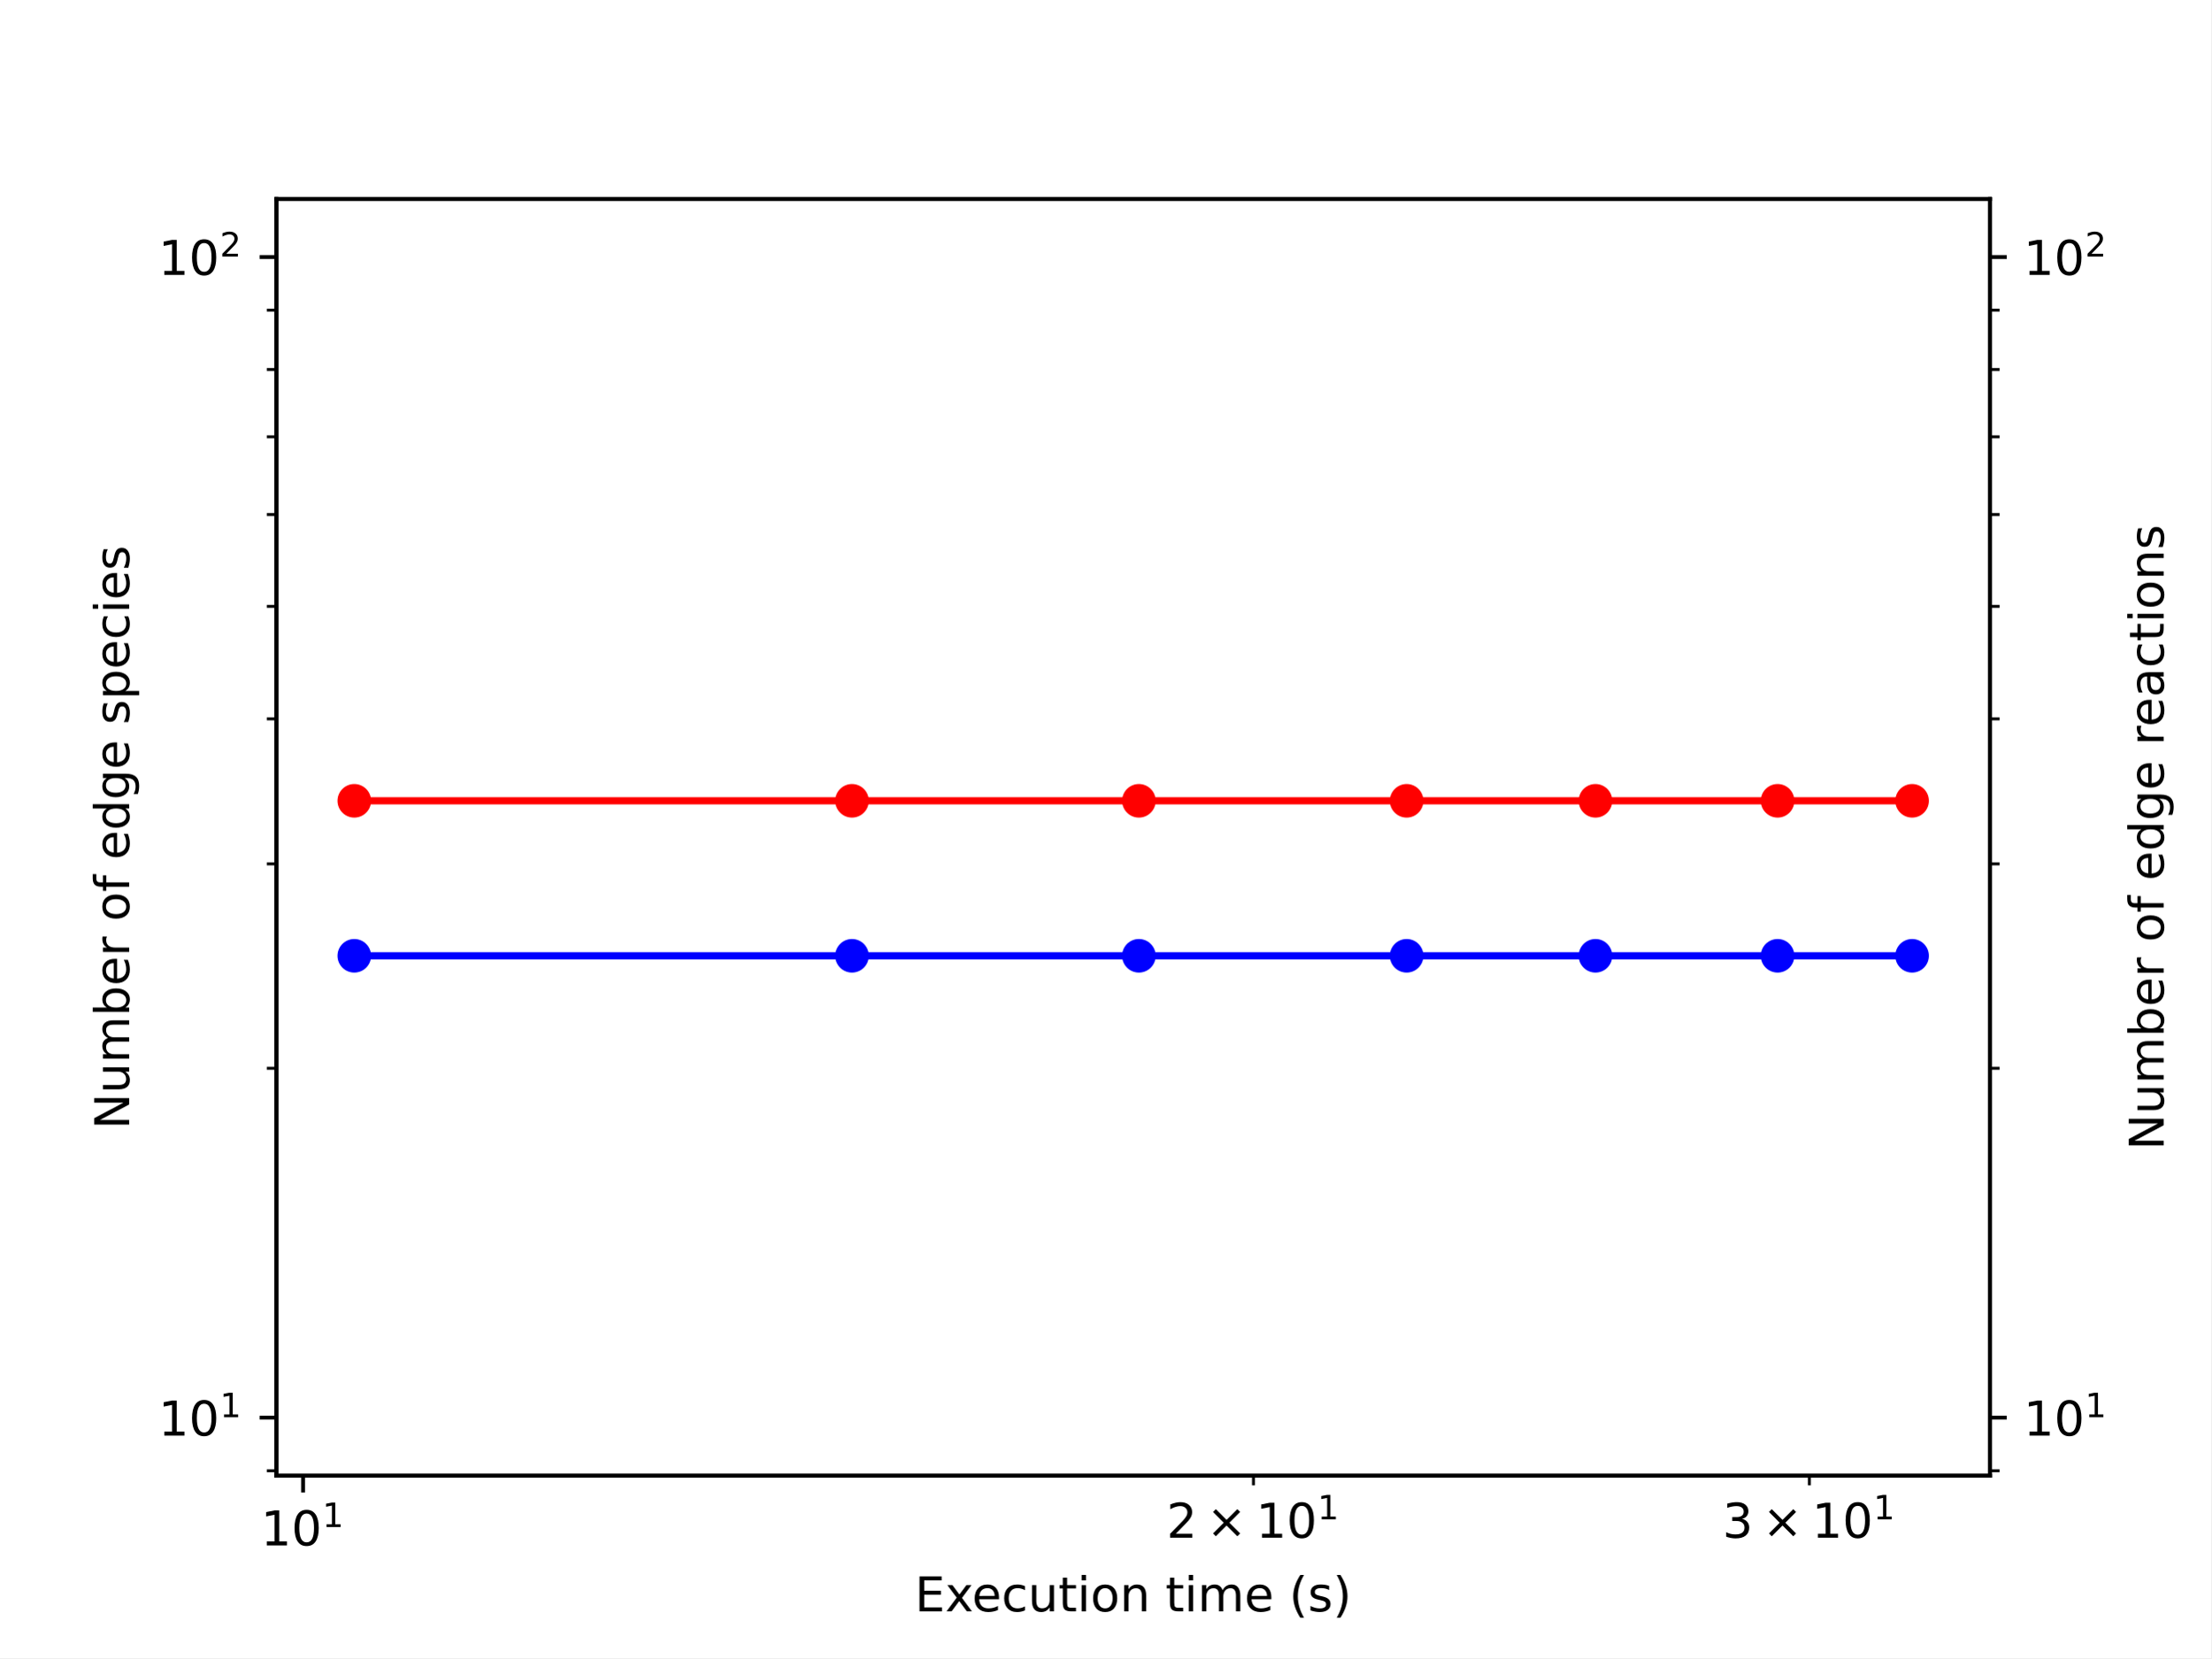
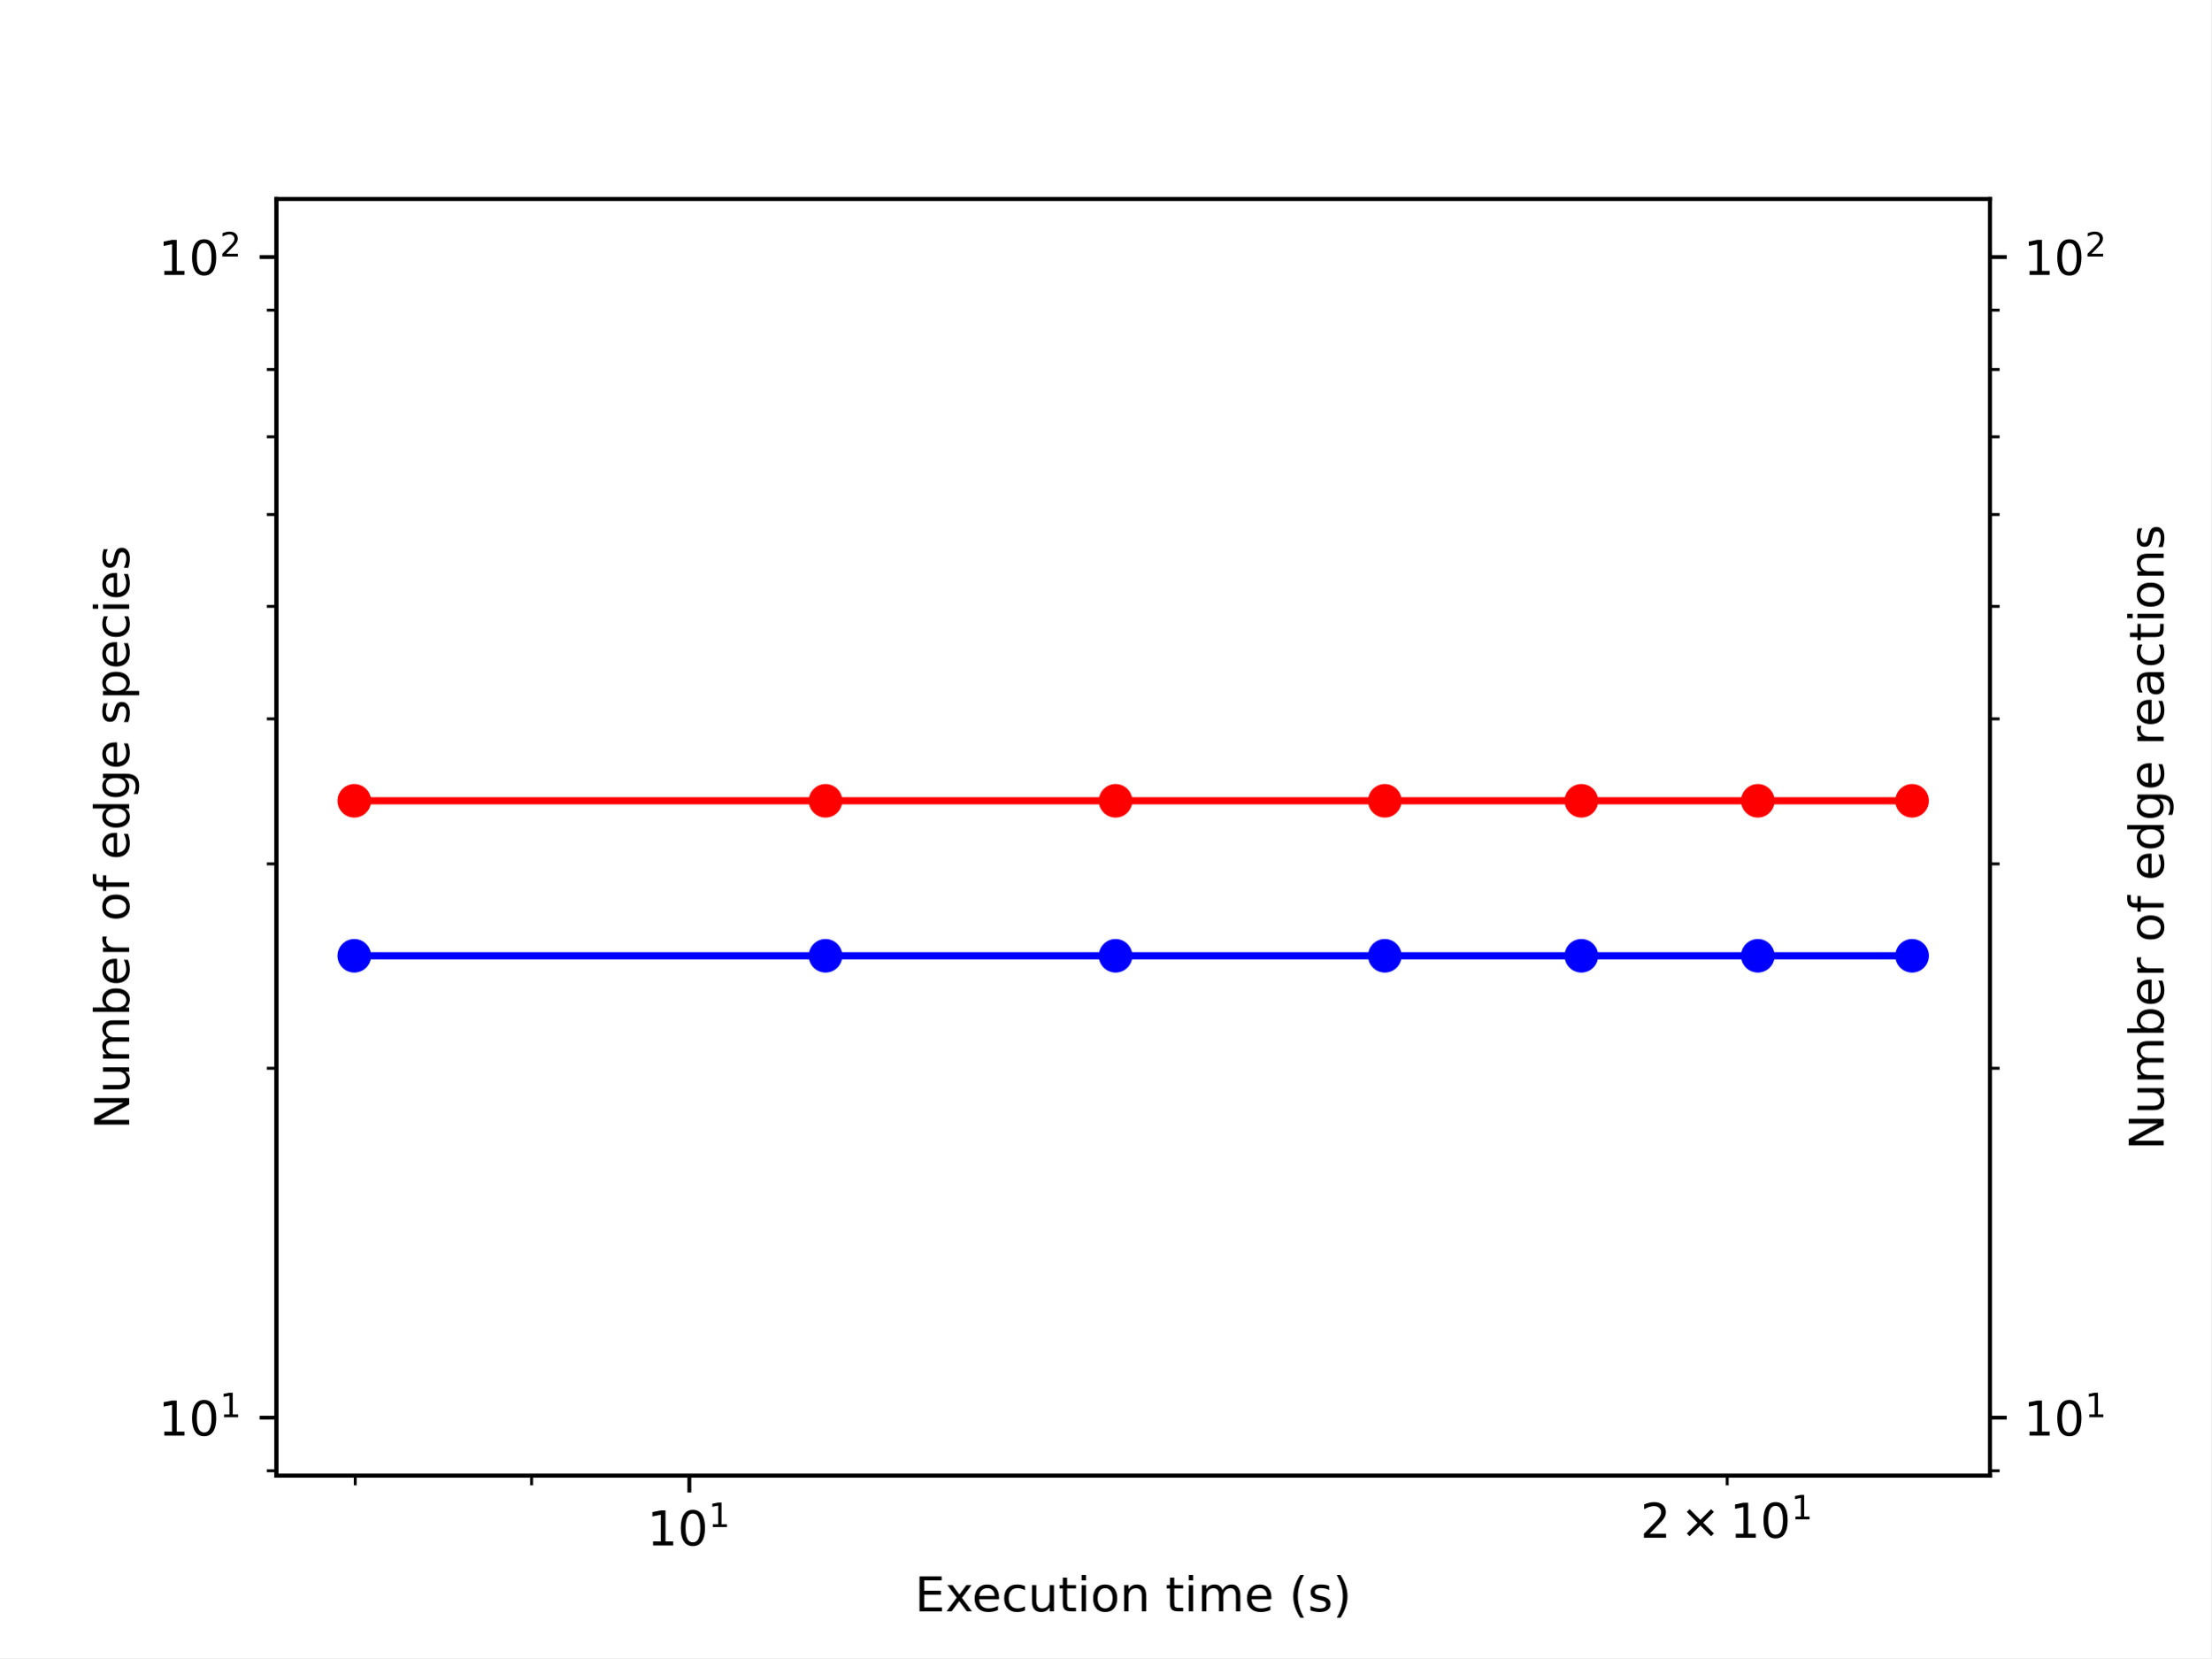
<svg xmlns="http://www.w3.org/2000/svg" xmlns:xlink="http://www.w3.org/1999/xlink" height="345.6pt" version="1.1" viewBox="0 0 460.8 345.6" width="460.8pt">
  <defs>
    <style type="text/css">*{stroke-linecap:butt;stroke-linejoin:round;}</style>
  </defs>
  <g id="figure_1">
    <g id="patch_1">
      <path d="M 0 345.6  L 460.8 345.6  L 460.8 0  L 0 0  z " style="fill:#ffffff;" />
    </g>
    <g id="axes_1">
      <g id="patch_2">
        <path d="M 57.6 307.584  L 414.72 307.584  L 414.72 41.472  L 57.6 41.472  z " style="fill:#ffffff;" />
      </g>
      <g id="matplotlib.axis_1">
        <g id="xtick_1">
          <g id="line2d_1">
            <defs>
-               <path d="M 0 0  L 0 3.5  " id="mb302ab7b88" style="stroke:#000000;stroke-width:0.8;" />
-             </defs>
-             <g>
-               <use style="stroke:#000000;stroke-width:0.8;" x="63.157" xlink:href="#mb302ab7b88" y="307.584" />
+               <path d="M 0 0  L 0 3.5  " id="m9c9f231a4b" style="stroke:#000000;stroke-width:0.8;" />
+             </defs>
+             <g>
+               <use style="stroke:#000000;stroke-width:0.8;" x="143.658" xlink:href="#m9c9f231a4b" y="307.584" />
            </g>
          </g>
          <g id="text_1">
-             <g transform="translate(54.35737 322.1824)scale(0.1 -0.1)">
+             <g transform="translate(134.8581 322.1824)scale(0.1 -0.1)">
              <defs>
                <path d="M 12.406 8.297  L 28.516 8.297  L 28.516 63.922  L 10.984 60.406  L 10.984 69.391  L 28.422 72.906  L 38.281 72.906  L 38.281 8.297  L 54.391 8.297  L 54.391 0  L 12.406 0  z " id="DejaVuSans-49" />
                <path d="M 31.781 66.406  Q 24.172 66.406 20.328 58.906  Q 16.5 51.422 16.5 36.375  Q 16.5 21.391 20.328 13.891  Q 24.172 6.391 31.781 6.391  Q 39.453 6.391 43.281 13.891  Q 47.125 21.391 47.125 36.375  Q 47.125 51.422 43.281 58.906  Q 39.453 66.406 31.781 66.406  z M 31.781 74.219  Q 44.047 74.219 50.516 64.516  Q 56.984 54.828 56.984 36.375  Q 56.984 17.969 50.516 8.266  Q 44.047 -1.422 31.781 -1.422  Q 19.531 -1.422 13.062 8.266  Q 6.594 17.969 6.594 36.375  Q 6.594 54.828 13.062 64.516  Q 19.531 74.219 31.781 74.219  z " id="DejaVuSans-48" />
              </defs>
              <use transform="translate(0 0.684375)" xlink:href="#DejaVuSans-49" />
              <use transform="translate(63.62305 0.684375)" xlink:href="#DejaVuSans-48" />
              <use transform="translate(128.2031 38.96563)scale(0.7)" xlink:href="#DejaVuSans-49" />
            </g>
          </g>
        </g>
        <g id="xtick_2">
          <g id="line2d_2">
            <defs>
-               <path d="M 0 0  L 0 2  " id="m4d6c05ba42" style="stroke:#000000;stroke-width:0.6;" />
-             </defs>
-             <g>
-               <use style="stroke:#000000;stroke-width:0.6;" x="261.223" xlink:href="#m4d6c05ba42" y="307.584" />
+               <path d="M 0 0  L 0 2  " id="m6d89edc77c" style="stroke:#000000;stroke-width:0.6;" />
+             </defs>
+             <g>
+               <use style="stroke:#000000;stroke-width:0.6;" x="74.025" xlink:href="#m6d89edc77c" y="307.584" />
+             </g>
+           </g>
+         </g>
+         <g id="xtick_3">
+           <g id="line2d_3">
+             <g>
+               <use style="stroke:#000000;stroke-width:0.6;" x="110.78" xlink:href="#m6d89edc77c" y="307.584" />
+             </g>
+           </g>
+         </g>
+         <g id="xtick_4">
+           <g id="line2d_4">
+             <g>
+               <use style="stroke:#000000;stroke-width:0.6;" x="359.958" xlink:href="#m6d89edc77c" y="307.584" />
            </g>
          </g>
          <g id="text_2">
-             <g transform="translate(243.1231 320.5824)scale(0.1 -0.1)">
+             <g transform="translate(341.8581 320.5824)scale(0.1 -0.1)">
              <defs>
                <path d="M 19.188 8.297  L 53.609 8.297  L 53.609 0  L 7.328 0  L 7.328 8.297  Q 12.938 14.109 22.625 23.891  Q 32.328 33.688 34.812 36.531  Q 39.547 41.844 41.422 45.531  Q 43.312 49.219 43.312 52.781  Q 43.312 58.594 39.234 62.25  Q 35.156 65.922 28.609 65.922  Q 23.969 65.922 18.812 64.312  Q 13.672 62.703 7.812 59.422  L 7.812 69.391  Q 13.766 71.781 18.938 73  Q 24.125 74.219 28.422 74.219  Q 39.75 74.219 46.484 68.547  Q 53.219 62.891 53.219 53.422  Q 53.219 48.922 51.531 44.891  Q 49.859 40.875 45.406 35.406  Q 44.188 33.984 37.641 27.219  Q 31.109 20.453 19.188 8.297  z " id="DejaVuSans-50" />
                <path d="M 70.125 53.719  L 47.797 31.297  L 70.125 8.984  L 64.312 3.078  L 41.891 25.484  L 19.484 3.078  L 13.719 8.984  L 35.984 31.297  L 13.719 53.719  L 19.484 59.625  L 41.891 37.203  L 64.312 59.625  z " id="DejaVuSans-215" />
              </defs>
              <use transform="translate(0 0.684375)" xlink:href="#DejaVuSans-50" />
              <use transform="translate(83.10547 0.684375)" xlink:href="#DejaVuSans-215" />
              <use transform="translate(186.377 0.684375)" xlink:href="#DejaVuSans-49" />
              <use transform="translate(250 0.684375)" xlink:href="#DejaVuSans-48" />
              <use transform="translate(314.5801 38.96563)scale(0.7)" xlink:href="#DejaVuSans-49" />
            </g>
          </g>
        </g>
-         <g id="xtick_3">
-           <g id="line2d_3">
-             <g>
-               <use style="stroke:#000000;stroke-width:0.6;" x="377.084" xlink:href="#m4d6c05ba42" y="307.584" />
-             </g>
-           </g>
-           <g id="text_3">
-             <g transform="translate(358.9841 320.5824)scale(0.1 -0.1)">
-               <defs>
-                 <path d="M 40.578 39.312  Q 47.656 37.797 51.625 33  Q 55.609 28.219 55.609 21.188  Q 55.609 10.406 48.188 4.484  Q 40.766 -1.422 27.094 -1.422  Q 22.516 -1.422 17.656 -0.516  Q 12.797 0.391 7.625 2.203  L 7.625 11.719  Q 11.719 9.328 16.594 8.109  Q 21.484 6.891 26.812 6.891  Q 36.078 6.891 40.938 10.547  Q 45.797 14.203 45.797 21.188  Q 45.797 27.641 41.281 31.266  Q 36.766 34.906 28.719 34.906  L 20.219 34.906  L 20.219 43.016  L 29.109 43.016  Q 36.375 43.016 40.234 45.922  Q 44.094 48.828 44.094 54.297  Q 44.094 59.906 40.109 62.906  Q 36.141 65.922 28.719 65.922  Q 24.656 65.922 20.016 65.031  Q 15.375 64.156 9.812 62.312  L 9.812 71.094  Q 15.438 72.656 20.344 73.438  Q 25.25 74.219 29.594 74.219  Q 40.828 74.219 47.359 69.109  Q 53.906 64.016 53.906 55.328  Q 53.906 49.266 50.438 45.094  Q 46.969 40.922 40.578 39.312  z " id="DejaVuSans-51" />
-               </defs>
-               <use transform="translate(0 0.684375)" xlink:href="#DejaVuSans-51" />
-               <use transform="translate(83.10547 0.684375)" xlink:href="#DejaVuSans-215" />
-               <use transform="translate(186.377 0.684375)" xlink:href="#DejaVuSans-49" />
-               <use transform="translate(250 0.684375)" xlink:href="#DejaVuSans-48" />
-               <use transform="translate(314.5801 38.96563)scale(0.7)" xlink:href="#DejaVuSans-49" />
-             </g>
-           </g>
-         </g>
-         <g id="text_4">
+         <g id="text_3">
          <g transform="translate(190.6452 335.8606)scale(0.1 -0.1)">
            <defs>
              <path d="M 9.812 72.906  L 55.906 72.906  L 55.906 64.594  L 19.672 64.594  L 19.672 43.016  L 54.391 43.016  L 54.391 34.719  L 19.672 34.719  L 19.672 8.297  L 56.781 8.297  L 56.781 0  L 9.812 0  z " id="DejaVuSans-69" />
              <path d="M 54.891 54.688  L 35.109 28.078  L 55.906 0  L 45.312 0  L 29.391 21.484  L 13.484 0  L 2.875 0  L 24.125 28.609  L 4.688 54.688  L 15.281 54.688  L 29.781 35.203  L 44.281 54.688  z " id="DejaVuSans-120" />
              <path d="M 56.203 29.594  L 56.203 25.203  L 14.891 25.203  Q 15.484 15.922 20.484 11.062  Q 25.484 6.203 34.422 6.203  Q 39.594 6.203 44.453 7.469  Q 49.312 8.734 54.109 11.281  L 54.109 2.781  Q 49.266 0.734 44.188 -0.344  Q 39.109 -1.422 33.891 -1.422  Q 20.797 -1.422 13.156 6.188  Q 5.516 13.812 5.516 26.812  Q 5.516 40.234 12.766 48.109  Q 20.016 56 32.328 56  Q 43.359 56 49.781 48.891  Q 56.203 41.797 56.203 29.594  z M 47.219 32.234  Q 47.125 39.594 43.094 43.984  Q 39.062 48.391 32.422 48.391  Q 24.906 48.391 20.391 44.141  Q 15.875 39.891 15.188 32.172  z " id="DejaVuSans-101" />
              <path d="M 48.781 52.594  L 48.781 44.188  Q 44.969 46.297 41.141 47.344  Q 37.312 48.391 33.406 48.391  Q 24.656 48.391 19.812 42.844  Q 14.984 37.312 14.984 27.297  Q 14.984 17.281 19.812 11.734  Q 24.656 6.203 33.406 6.203  Q 37.312 6.203 41.141 7.25  Q 44.969 8.297 48.781 10.406  L 48.781 2.094  Q 45.016 0.344 40.984 -0.531  Q 36.969 -1.422 32.422 -1.422  Q 20.062 -1.422 12.781 6.344  Q 5.516 14.109 5.516 27.297  Q 5.516 40.672 12.859 48.328  Q 20.219 56 33.016 56  Q 37.156 56 41.109 55.141  Q 45.062 54.297 48.781 52.594  z " id="DejaVuSans-99" />
              <path d="M 8.5 21.578  L 8.5 54.688  L 17.484 54.688  L 17.484 21.922  Q 17.484 14.156 20.5 10.266  Q 23.531 6.391 29.594 6.391  Q 36.859 6.391 41.078 11.031  Q 45.312 15.672 45.312 23.688  L 45.312 54.688  L 54.297 54.688  L 54.297 0  L 45.312 0  L 45.312 8.406  Q 42.047 3.422 37.719 1  Q 33.406 -1.422 27.688 -1.422  Q 18.266 -1.422 13.375 4.438  Q 8.5 10.297 8.5 21.578  z M 31.109 56  z " id="DejaVuSans-117" />
              <path d="M 18.312 70.219  L 18.312 54.688  L 36.812 54.688  L 36.812 47.703  L 18.312 47.703  L 18.312 18.016  Q 18.312 11.328 20.141 9.422  Q 21.969 7.516 27.594 7.516  L 36.812 7.516  L 36.812 0  L 27.594 0  Q 17.188 0 13.234 3.875  Q 9.281 7.766 9.281 18.016  L 9.281 47.703  L 2.688 47.703  L 2.688 54.688  L 9.281 54.688  L 9.281 70.219  z " id="DejaVuSans-116" />
              <path d="M 9.422 54.688  L 18.406 54.688  L 18.406 0  L 9.422 0  z M 9.422 75.984  L 18.406 75.984  L 18.406 64.594  L 9.422 64.594  z " id="DejaVuSans-105" />
              <path d="M 30.609 48.391  Q 23.391 48.391 19.188 42.75  Q 14.984 37.109 14.984 27.297  Q 14.984 17.484 19.156 11.844  Q 23.344 6.203 30.609 6.203  Q 37.797 6.203 41.984 11.859  Q 46.188 17.531 46.188 27.297  Q 46.188 37.016 41.984 42.703  Q 37.797 48.391 30.609 48.391  z M 30.609 56  Q 42.328 56 49.016 48.375  Q 55.719 40.766 55.719 27.297  Q 55.719 13.875 49.016 6.219  Q 42.328 -1.422 30.609 -1.422  Q 18.844 -1.422 12.172 6.219  Q 5.516 13.875 5.516 27.297  Q 5.516 40.766 12.172 48.375  Q 18.844 56 30.609 56  z " id="DejaVuSans-111" />
              <path d="M 54.891 33.016  L 54.891 0  L 45.906 0  L 45.906 32.719  Q 45.906 40.484 42.875 44.328  Q 39.844 48.188 33.797 48.188  Q 26.516 48.188 22.312 43.547  Q 18.109 38.922 18.109 30.906  L 18.109 0  L 9.078 0  L 9.078 54.688  L 18.109 54.688  L 18.109 46.188  Q 21.344 51.125 25.703 53.562  Q 30.078 56 35.797 56  Q 45.219 56 50.047 50.172  Q 54.891 44.344 54.891 33.016  z " id="DejaVuSans-110" />
              <path id="DejaVuSans-32" />
              <path d="M 52 44.188  Q 55.375 50.25 60.062 53.125  Q 64.75 56 71.094 56  Q 79.641 56 84.281 50.016  Q 88.922 44.047 88.922 33.016  L 88.922 0  L 79.891 0  L 79.891 32.719  Q 79.891 40.578 77.094 44.375  Q 74.312 48.188 68.609 48.188  Q 61.625 48.188 57.562 43.547  Q 53.516 38.922 53.516 30.906  L 53.516 0  L 44.484 0  L 44.484 32.719  Q 44.484 40.625 41.703 44.406  Q 38.922 48.188 33.109 48.188  Q 26.219 48.188 22.156 43.531  Q 18.109 38.875 18.109 30.906  L 18.109 0  L 9.078 0  L 9.078 54.688  L 18.109 54.688  L 18.109 46.188  Q 21.188 51.219 25.484 53.609  Q 29.781 56 35.688 56  Q 41.656 56 45.828 52.969  Q 50 49.953 52 44.188  z " id="DejaVuSans-109" />
              <path d="M 31 75.875  Q 24.469 64.656 21.281 53.656  Q 18.109 42.672 18.109 31.391  Q 18.109 20.125 21.312 9.062  Q 24.516 -2 31 -13.188  L 23.188 -13.188  Q 15.875 -1.703 12.234 9.375  Q 8.594 20.453 8.594 31.391  Q 8.594 42.281 12.203 53.312  Q 15.828 64.359 23.188 75.875  z " id="DejaVuSans-40" />
              <path d="M 44.281 53.078  L 44.281 44.578  Q 40.484 46.531 36.375 47.5  Q 32.281 48.484 27.875 48.484  Q 21.188 48.484 17.844 46.438  Q 14.5 44.391 14.5 40.281  Q 14.5 37.156 16.891 35.375  Q 19.281 33.594 26.516 31.984  L 29.594 31.297  Q 39.156 29.25 43.188 25.516  Q 47.219 21.781 47.219 15.094  Q 47.219 7.469 41.188 3.016  Q 35.156 -1.422 24.609 -1.422  Q 20.219 -1.422 15.453 -0.562  Q 10.688 0.297 5.422 2  L 5.422 11.281  Q 10.406 8.688 15.234 7.391  Q 20.062 6.109 24.812 6.109  Q 31.156 6.109 34.562 8.281  Q 37.984 10.453 37.984 14.406  Q 37.984 18.062 35.516 20.016  Q 33.062 21.969 24.703 23.781  L 21.578 24.516  Q 13.234 26.266 9.516 29.906  Q 5.812 33.547 5.812 39.891  Q 5.812 47.609 11.281 51.797  Q 16.75 56 26.812 56  Q 31.781 56 36.172 55.266  Q 40.578 54.547 44.281 53.078  z " id="DejaVuSans-115" />
              <path d="M 8.016 75.875  L 15.828 75.875  Q 23.141 64.359 26.781 53.312  Q 30.422 42.281 30.422 31.391  Q 30.422 20.453 26.781 9.375  Q 23.141 -1.703 15.828 -13.188  L 8.016 -13.188  Q 14.5 -2 17.703 9.062  Q 20.906 20.125 20.906 31.391  Q 20.906 42.672 17.703 53.656  Q 14.5 64.656 8.016 75.875  z " id="DejaVuSans-41" />
            </defs>
            <use xlink:href="#DejaVuSans-69" />
            <use x="63.184" xlink:href="#DejaVuSans-120" />
            <use x="119.238" xlink:href="#DejaVuSans-101" />
            <use x="180.762" xlink:href="#DejaVuSans-99" />
            <use x="235.742" xlink:href="#DejaVuSans-117" />
            <use x="299.121" xlink:href="#DejaVuSans-116" />
            <use x="338.33" xlink:href="#DejaVuSans-105" />
            <use x="366.113" xlink:href="#DejaVuSans-111" />
            <use x="427.295" xlink:href="#DejaVuSans-110" />
            <use x="490.674" xlink:href="#DejaVuSans-32" />
            <use x="522.461" xlink:href="#DejaVuSans-116" />
            <use x="561.67" xlink:href="#DejaVuSans-105" />
            <use x="589.453" xlink:href="#DejaVuSans-109" />
            <use x="686.865" xlink:href="#DejaVuSans-101" />
            <use x="748.389" xlink:href="#DejaVuSans-32" />
            <use x="780.176" xlink:href="#DejaVuSans-40" />
            <use x="819.189" xlink:href="#DejaVuSans-115" />
            <use x="871.289" xlink:href="#DejaVuSans-41" />
          </g>
        </g>
      </g>
      <g id="matplotlib.axis_2">
        <g id="ytick_1">
-           <g id="line2d_4">
-             <defs>
-               <path d="M 0 0  L -3.5 0  " id="md146a9f270" style="stroke:#000000;stroke-width:0.8;" />
-             </defs>
-             <g>
-               <use style="stroke:#000000;stroke-width:0.8;" x="57.6" xlink:href="#md146a9f270" y="295.488" />
-             </g>
-           </g>
-           <g id="text_5">
+           <g id="line2d_5">
+             <defs>
+               <path d="M 0 0  L -3.5 0  " id="m186b509ab5" style="stroke:#000000;stroke-width:0.8;" />
+             </defs>
+             <g>
+               <use style="stroke:#000000;stroke-width:0.8;" x="57.6" xlink:href="#m186b509ab5" y="295.488" />
+             </g>
+           </g>
+           <g id="text_4">
            <g transform="translate(33 299.2872)scale(0.1 -0.1)">
              <use transform="translate(0 0.684375)" xlink:href="#DejaVuSans-49" />
              <use transform="translate(63.62305 0.684375)" xlink:href="#DejaVuSans-48" />
              <use transform="translate(128.2031 38.96563)scale(0.7)" xlink:href="#DejaVuSans-49" />
            </g>
          </g>
        </g>
        <g id="ytick_2">
-           <g id="line2d_5">
-             <g>
-               <use style="stroke:#000000;stroke-width:0.8;" x="57.6" xlink:href="#md146a9f270" y="53.568" />
-             </g>
-           </g>
-           <g id="text_6">
+           <g id="line2d_6">
+             <g>
+               <use style="stroke:#000000;stroke-width:0.8;" x="57.6" xlink:href="#m186b509ab5" y="53.568" />
+             </g>
+           </g>
+           <g id="text_5">
            <g transform="translate(33 57.36722)scale(0.1 -0.1)">
              <use transform="translate(0 0.765625)" xlink:href="#DejaVuSans-49" />
              <use transform="translate(63.62305 0.765625)" xlink:href="#DejaVuSans-48" />
              <use transform="translate(128.2031 39.04688)scale(0.7)" xlink:href="#DejaVuSans-50" />
            </g>
          </g>
        </g>
        <g id="ytick_3">
-           <g id="line2d_6">
-             <defs>
-               <path d="M 0 0  L -2 0  " id="ma35b92e06d" style="stroke:#000000;stroke-width:0.6;" />
-             </defs>
-             <g>
-               <use style="stroke:#000000;stroke-width:0.6;" x="57.6" xlink:href="#ma35b92e06d" y="306.558" />
+           <g id="line2d_7">
+             <defs>
+               <path d="M 0 0  L -2 0  " id="m84f386dfac" style="stroke:#000000;stroke-width:0.6;" />
+             </defs>
+             <g>
+               <use style="stroke:#000000;stroke-width:0.6;" x="57.6" xlink:href="#m84f386dfac" y="306.558" />
            </g>
          </g>
        </g>
        <g id="ytick_4">
-           <g id="line2d_7">
-             <g>
-               <use style="stroke:#000000;stroke-width:0.6;" x="57.6" xlink:href="#ma35b92e06d" y="222.663" />
+           <g id="line2d_8">
+             <g>
+               <use style="stroke:#000000;stroke-width:0.6;" x="57.6" xlink:href="#m84f386dfac" y="222.663" />
            </g>
          </g>
        </g>
        <g id="ytick_5">
-           <g id="line2d_8">
-             <g>
-               <use style="stroke:#000000;stroke-width:0.6;" x="57.6" xlink:href="#ma35b92e06d" y="180.063" />
+           <g id="line2d_9">
+             <g>
+               <use style="stroke:#000000;stroke-width:0.6;" x="57.6" xlink:href="#m84f386dfac" y="180.063" />
            </g>
          </g>
        </g>
        <g id="ytick_6">
-           <g id="line2d_9">
-             <g>
-               <use style="stroke:#000000;stroke-width:0.6;" x="57.6" xlink:href="#ma35b92e06d" y="149.838" />
+           <g id="line2d_10">
+             <g>
+               <use style="stroke:#000000;stroke-width:0.6;" x="57.6" xlink:href="#m84f386dfac" y="149.838" />
            </g>
          </g>
        </g>
        <g id="ytick_7">
-           <g id="line2d_10">
-             <g>
-               <use style="stroke:#000000;stroke-width:0.6;" x="57.6" xlink:href="#ma35b92e06d" y="126.393" />
+           <g id="line2d_11">
+             <g>
+               <use style="stroke:#000000;stroke-width:0.6;" x="57.6" xlink:href="#m84f386dfac" y="126.393" />
            </g>
          </g>
        </g>
        <g id="ytick_8">
-           <g id="line2d_11">
-             <g>
-               <use style="stroke:#000000;stroke-width:0.6;" x="57.6" xlink:href="#ma35b92e06d" y="107.238" />
+           <g id="line2d_12">
+             <g>
+               <use style="stroke:#000000;stroke-width:0.6;" x="57.6" xlink:href="#m84f386dfac" y="107.238" />
            </g>
          </g>
        </g>
        <g id="ytick_9">
-           <g id="line2d_12">
-             <g>
-               <use style="stroke:#000000;stroke-width:0.6;" x="57.6" xlink:href="#ma35b92e06d" y="91.042" />
+           <g id="line2d_13">
+             <g>
+               <use style="stroke:#000000;stroke-width:0.6;" x="57.6" xlink:href="#m84f386dfac" y="91.042" />
            </g>
          </g>
        </g>
        <g id="ytick_10">
-           <g id="line2d_13">
-             <g>
-               <use style="stroke:#000000;stroke-width:0.6;" x="57.6" xlink:href="#ma35b92e06d" y="77.012" />
+           <g id="line2d_14">
+             <g>
+               <use style="stroke:#000000;stroke-width:0.6;" x="57.6" xlink:href="#m84f386dfac" y="77.012" />
            </g>
          </g>
        </g>
        <g id="ytick_11">
-           <g id="line2d_14">
-             <g>
-               <use style="stroke:#000000;stroke-width:0.6;" x="57.6" xlink:href="#ma35b92e06d" y="64.638" />
-             </g>
-           </g>
-         </g>
-         <g id="text_7">
+           <g id="line2d_15">
+             <g>
+               <use style="stroke:#000000;stroke-width:0.6;" x="57.6" xlink:href="#m84f386dfac" y="64.638" />
+             </g>
+           </g>
+         </g>
+         <g id="text_6">
          <g transform="translate(26.92031 235.3772)rotate(-90)scale(0.1 -0.1)">
            <defs>
              <path d="M 9.812 72.906  L 23.094 72.906  L 55.422 11.922  L 55.422 72.906  L 64.984 72.906  L 64.984 0  L 51.703 0  L 19.391 60.984  L 19.391 0  L 9.812 0  z " id="DejaVuSans-78" />
              <path d="M 48.688 27.297  Q 48.688 37.203 44.609 42.844  Q 40.531 48.484 33.406 48.484  Q 26.266 48.484 22.188 42.844  Q 18.109 37.203 18.109 27.297  Q 18.109 17.391 22.188 11.75  Q 26.266 6.109 33.406 6.109  Q 40.531 6.109 44.609 11.75  Q 48.688 17.391 48.688 27.297  z M 18.109 46.391  Q 20.953 51.266 25.266 53.625  Q 29.594 56 35.594 56  Q 45.562 56 51.781 48.094  Q 58.016 40.188 58.016 27.297  Q 58.016 14.406 51.781 6.484  Q 45.562 -1.422 35.594 -1.422  Q 29.594 -1.422 25.266 0.953  Q 20.953 3.328 18.109 8.203  L 18.109 0  L 9.078 0  L 9.078 75.984  L 18.109 75.984  z " id="DejaVuSans-98" />
              <path d="M 41.109 46.297  Q 39.594 47.172 37.812 47.578  Q 36.031 48 33.891 48  Q 26.266 48 22.188 43.047  Q 18.109 38.094 18.109 28.812  L 18.109 0  L 9.078 0  L 9.078 54.688  L 18.109 54.688  L 18.109 46.188  Q 20.953 51.172 25.484 53.578  Q 30.031 56 36.531 56  Q 37.453 56 38.578 55.875  Q 39.703 55.766 41.062 55.516  z " id="DejaVuSans-114" />
              <path d="M 37.109 75.984  L 37.109 68.5  L 28.516 68.5  Q 23.688 68.5 21.797 66.547  Q 19.922 64.594 19.922 59.516  L 19.922 54.688  L 34.719 54.688  L 34.719 47.703  L 19.922 47.703  L 19.922 0  L 10.891 0  L 10.891 47.703  L 2.297 47.703  L 2.297 54.688  L 10.891 54.688  L 10.891 58.5  Q 10.891 67.625 15.141 71.797  Q 19.391 75.984 28.609 75.984  z " id="DejaVuSans-102" />
              <path d="M 45.406 46.391  L 45.406 75.984  L 54.391 75.984  L 54.391 0  L 45.406 0  L 45.406 8.203  Q 42.578 3.328 38.25 0.953  Q 33.938 -1.422 27.875 -1.422  Q 17.969 -1.422 11.734 6.484  Q 5.516 14.406 5.516 27.297  Q 5.516 40.188 11.734 48.094  Q 17.969 56 27.875 56  Q 33.938 56 38.25 53.625  Q 42.578 51.266 45.406 46.391  z M 14.797 27.297  Q 14.797 17.391 18.875 11.75  Q 22.953 6.109 30.078 6.109  Q 37.203 6.109 41.297 11.75  Q 45.406 17.391 45.406 27.297  Q 45.406 37.203 41.297 42.844  Q 37.203 48.484 30.078 48.484  Q 22.953 48.484 18.875 42.844  Q 14.797 37.203 14.797 27.297  z " id="DejaVuSans-100" />
              <path d="M 45.406 27.984  Q 45.406 37.75 41.375 43.109  Q 37.359 48.484 30.078 48.484  Q 22.859 48.484 18.828 43.109  Q 14.797 37.75 14.797 27.984  Q 14.797 18.266 18.828 12.891  Q 22.859 7.516 30.078 7.516  Q 37.359 7.516 41.375 12.891  Q 45.406 18.266 45.406 27.984  z M 54.391 6.781  Q 54.391 -7.172 48.188 -13.984  Q 42 -20.797 29.203 -20.797  Q 24.469 -20.797 20.266 -20.094  Q 16.062 -19.391 12.109 -17.922  L 12.109 -9.188  Q 16.062 -11.328 19.922 -12.344  Q 23.781 -13.375 27.781 -13.375  Q 36.625 -13.375 41.016 -8.766  Q 45.406 -4.156 45.406 5.172  L 45.406 9.625  Q 42.625 4.781 38.281 2.391  Q 33.938 0 27.875 0  Q 17.828 0 11.672 7.656  Q 5.516 15.328 5.516 27.984  Q 5.516 40.672 11.672 48.328  Q 17.828 56 27.875 56  Q 33.938 56 38.281 53.609  Q 42.625 51.219 45.406 46.391  L 45.406 54.688  L 54.391 54.688  z " id="DejaVuSans-103" />
              <path d="M 18.109 8.203  L 18.109 -20.797  L 9.078 -20.797  L 9.078 54.688  L 18.109 54.688  L 18.109 46.391  Q 20.953 51.266 25.266 53.625  Q 29.594 56 35.594 56  Q 45.562 56 51.781 48.094  Q 58.016 40.188 58.016 27.297  Q 58.016 14.406 51.781 6.484  Q 45.562 -1.422 35.594 -1.422  Q 29.594 -1.422 25.266 0.953  Q 20.953 3.328 18.109 8.203  z M 48.688 27.297  Q 48.688 37.203 44.609 42.844  Q 40.531 48.484 33.406 48.484  Q 26.266 48.484 22.188 42.844  Q 18.109 37.203 18.109 27.297  Q 18.109 17.391 22.188 11.75  Q 26.266 6.109 33.406 6.109  Q 40.531 6.109 44.609 11.75  Q 48.688 17.391 48.688 27.297  z " id="DejaVuSans-112" />
            </defs>
            <use xlink:href="#DejaVuSans-78" />
            <use x="74.805" xlink:href="#DejaVuSans-117" />
            <use x="138.184" xlink:href="#DejaVuSans-109" />
            <use x="235.596" xlink:href="#DejaVuSans-98" />
            <use x="299.072" xlink:href="#DejaVuSans-101" />
            <use x="360.596" xlink:href="#DejaVuSans-114" />
            <use x="401.709" xlink:href="#DejaVuSans-32" />
            <use x="433.496" xlink:href="#DejaVuSans-111" />
            <use x="494.678" xlink:href="#DejaVuSans-102" />
            <use x="529.883" xlink:href="#DejaVuSans-32" />
            <use x="561.67" xlink:href="#DejaVuSans-101" />
            <use x="623.193" xlink:href="#DejaVuSans-100" />
            <use x="686.67" xlink:href="#DejaVuSans-103" />
            <use x="750.146" xlink:href="#DejaVuSans-101" />
            <use x="811.67" xlink:href="#DejaVuSans-32" />
            <use x="843.457" xlink:href="#DejaVuSans-115" />
            <use x="895.557" xlink:href="#DejaVuSans-112" />
            <use x="959.033" xlink:href="#DejaVuSans-101" />
            <use x="1020.557" xlink:href="#DejaVuSans-99" />
            <use x="1075.537" xlink:href="#DejaVuSans-105" />
            <use x="1103.32" xlink:href="#DejaVuSans-101" />
            <use x="1164.844" xlink:href="#DejaVuSans-115" />
          </g>
        </g>
      </g>
-       <g id="line2d_15">
-         <path clip-path="url(#p882f2c662e)" d="M 73.833 199.218  L 177.554 199.218  L 237.348 199.218  L 293.149 199.218  L 332.504 199.218  L 370.46 199.218  L 398.487 199.218  " style="fill:none;stroke:#0000ff;stroke-linecap:square;stroke-width:1.5;" />
+       <g id="line2d_16">
+         <path clip-path="url(#p67a86a0c5c)" d="M 73.833 199.218  L 172.037 199.218  L 232.487 199.218  L 288.6 199.218  L 329.564 199.218  L 366.34 199.218  L 398.487 199.218  " style="fill:none;stroke:#0000ff;stroke-linecap:square;stroke-width:1.5;" />
        <defs>
-           <path d="M 0 3  C 0.796 3 1.559 2.684 2.121 2.121  C 2.684 1.559 3 0.796 3 0  C 3 -0.796 2.684 -1.559 2.121 -2.121  C 1.559 -2.684 0.796 -3 0 -3  C -0.796 -3 -1.559 -2.684 -2.121 -2.121  C -2.684 -1.559 -3 -0.796 -3 0  C -3 0.796 -2.684 1.559 -2.121 2.121  C -1.559 2.684 -0.796 3 0 3  z " id="mb3d5273701" style="stroke:#0000ff;" />
+           <path d="M 0 3  C 0.796 3 1.559 2.684 2.121 2.121  C 2.684 1.559 3 0.796 3 0  C 3 -0.796 2.684 -1.559 2.121 -2.121  C 1.559 -2.684 0.796 -3 0 -3  C -0.796 -3 -1.559 -2.684 -2.121 -2.121  C -2.684 -1.559 -3 -0.796 -3 0  C -3 0.796 -2.684 1.559 -2.121 2.121  C -1.559 2.684 -0.796 3 0 3  z " id="m6b65abae6c" style="stroke:#0000ff;" />
        </defs>
-         <g clip-path="url(#p882f2c662e)">
-           <use style="fill:#0000ff;stroke:#0000ff;" x="73.833" xlink:href="#mb3d5273701" y="199.218" />
-           <use style="fill:#0000ff;stroke:#0000ff;" x="177.554" xlink:href="#mb3d5273701" y="199.218" />
-           <use style="fill:#0000ff;stroke:#0000ff;" x="237.348" xlink:href="#mb3d5273701" y="199.218" />
-           <use style="fill:#0000ff;stroke:#0000ff;" x="293.149" xlink:href="#mb3d5273701" y="199.218" />
-           <use style="fill:#0000ff;stroke:#0000ff;" x="332.504" xlink:href="#mb3d5273701" y="199.218" />
-           <use style="fill:#0000ff;stroke:#0000ff;" x="370.46" xlink:href="#mb3d5273701" y="199.218" />
-           <use style="fill:#0000ff;stroke:#0000ff;" x="398.487" xlink:href="#mb3d5273701" y="199.218" />
+         <g clip-path="url(#p67a86a0c5c)">
+           <use style="fill:#0000ff;stroke:#0000ff;" x="73.833" xlink:href="#m6b65abae6c" y="199.218" />
+           <use style="fill:#0000ff;stroke:#0000ff;" x="172.037" xlink:href="#m6b65abae6c" y="199.218" />
+           <use style="fill:#0000ff;stroke:#0000ff;" x="232.487" xlink:href="#m6b65abae6c" y="199.218" />
+           <use style="fill:#0000ff;stroke:#0000ff;" x="288.6" xlink:href="#m6b65abae6c" y="199.218" />
+           <use style="fill:#0000ff;stroke:#0000ff;" x="329.564" xlink:href="#m6b65abae6c" y="199.218" />
+           <use style="fill:#0000ff;stroke:#0000ff;" x="366.34" xlink:href="#m6b65abae6c" y="199.218" />
+           <use style="fill:#0000ff;stroke:#0000ff;" x="398.487" xlink:href="#m6b65abae6c" y="199.218" />
        </g>
      </g>
      <g id="patch_3">
        <path d="M 57.6 307.584  L 57.6 41.472  " style="fill:none;stroke:#000000;stroke-linecap:square;stroke-linejoin:miter;stroke-width:0.8;" />
      </g>
      <g id="patch_4">
        <path d="M 414.72 307.584  L 414.72 41.472  " style="fill:none;stroke:#000000;stroke-linecap:square;stroke-linejoin:miter;stroke-width:0.8;" />
      </g>
      <g id="patch_5">
        <path d="M 57.6 307.584  L 414.72 307.584  " style="fill:none;stroke:#000000;stroke-linecap:square;stroke-linejoin:miter;stroke-width:0.8;" />
      </g>
      <g id="patch_6">
        <path d="M 57.6 41.472  L 414.72 41.472  " style="fill:none;stroke:#000000;stroke-linecap:square;stroke-linejoin:miter;stroke-width:0.8;" />
      </g>
    </g>
    <g id="axes_2">
      <g id="matplotlib.axis_3">
        <g id="ytick_12">
-           <g id="line2d_16">
-             <defs>
-               <path d="M 0 0  L 3.5 0  " id="m64f24472b6" style="stroke:#000000;stroke-width:0.8;" />
-             </defs>
-             <g>
-               <use style="stroke:#000000;stroke-width:0.8;" x="414.72" xlink:href="#m64f24472b6" y="295.488" />
-             </g>
-           </g>
-           <g id="text_8">
+           <g id="line2d_17">
+             <defs>
+               <path d="M 0 0  L 3.5 0  " id="mbba9ef7524" style="stroke:#000000;stroke-width:0.8;" />
+             </defs>
+             <g>
+               <use style="stroke:#000000;stroke-width:0.8;" x="414.72" xlink:href="#mbba9ef7524" y="295.488" />
+             </g>
+           </g>
+           <g id="text_7">
            <g transform="translate(421.72 299.2872)scale(0.1 -0.1)">
              <use transform="translate(0 0.684375)" xlink:href="#DejaVuSans-49" />
              <use transform="translate(63.62305 0.684375)" xlink:href="#DejaVuSans-48" />
              <use transform="translate(128.2031 38.96563)scale(0.7)" xlink:href="#DejaVuSans-49" />
            </g>
          </g>
        </g>
        <g id="ytick_13">
-           <g id="line2d_17">
-             <g>
-               <use style="stroke:#000000;stroke-width:0.8;" x="414.72" xlink:href="#m64f24472b6" y="53.568" />
-             </g>
-           </g>
-           <g id="text_9">
+           <g id="line2d_18">
+             <g>
+               <use style="stroke:#000000;stroke-width:0.8;" x="414.72" xlink:href="#mbba9ef7524" y="53.568" />
+             </g>
+           </g>
+           <g id="text_8">
            <g transform="translate(421.72 57.36722)scale(0.1 -0.1)">
              <use transform="translate(0 0.765625)" xlink:href="#DejaVuSans-49" />
              <use transform="translate(63.62305 0.765625)" xlink:href="#DejaVuSans-48" />
              <use transform="translate(128.2031 39.04688)scale(0.7)" xlink:href="#DejaVuSans-50" />
            </g>
          </g>
        </g>
        <g id="ytick_14">
-           <g id="line2d_18">
-             <defs>
-               <path d="M 0 0  L 2 0  " id="m713e66fd1a" style="stroke:#000000;stroke-width:0.6;" />
-             </defs>
-             <g>
-               <use style="stroke:#000000;stroke-width:0.6;" x="414.72" xlink:href="#m713e66fd1a" y="306.558" />
+           <g id="line2d_19">
+             <defs>
+               <path d="M 0 0  L 2 0  " id="m6102d3ceb5" style="stroke:#000000;stroke-width:0.6;" />
+             </defs>
+             <g>
+               <use style="stroke:#000000;stroke-width:0.6;" x="414.72" xlink:href="#m6102d3ceb5" y="306.558" />
            </g>
          </g>
        </g>
        <g id="ytick_15">
-           <g id="line2d_19">
-             <g>
-               <use style="stroke:#000000;stroke-width:0.6;" x="414.72" xlink:href="#m713e66fd1a" y="222.663" />
+           <g id="line2d_20">
+             <g>
+               <use style="stroke:#000000;stroke-width:0.6;" x="414.72" xlink:href="#m6102d3ceb5" y="222.663" />
            </g>
          </g>
        </g>
        <g id="ytick_16">
-           <g id="line2d_20">
-             <g>
-               <use style="stroke:#000000;stroke-width:0.6;" x="414.72" xlink:href="#m713e66fd1a" y="180.063" />
+           <g id="line2d_21">
+             <g>
+               <use style="stroke:#000000;stroke-width:0.6;" x="414.72" xlink:href="#m6102d3ceb5" y="180.063" />
            </g>
          </g>
        </g>
        <g id="ytick_17">
-           <g id="line2d_21">
-             <g>
-               <use style="stroke:#000000;stroke-width:0.6;" x="414.72" xlink:href="#m713e66fd1a" y="149.838" />
+           <g id="line2d_22">
+             <g>
+               <use style="stroke:#000000;stroke-width:0.6;" x="414.72" xlink:href="#m6102d3ceb5" y="149.838" />
            </g>
          </g>
        </g>
        <g id="ytick_18">
-           <g id="line2d_22">
-             <g>
-               <use style="stroke:#000000;stroke-width:0.6;" x="414.72" xlink:href="#m713e66fd1a" y="126.393" />
+           <g id="line2d_23">
+             <g>
+               <use style="stroke:#000000;stroke-width:0.6;" x="414.72" xlink:href="#m6102d3ceb5" y="126.393" />
            </g>
          </g>
        </g>
        <g id="ytick_19">
-           <g id="line2d_23">
-             <g>
-               <use style="stroke:#000000;stroke-width:0.6;" x="414.72" xlink:href="#m713e66fd1a" y="107.238" />
+           <g id="line2d_24">
+             <g>
+               <use style="stroke:#000000;stroke-width:0.6;" x="414.72" xlink:href="#m6102d3ceb5" y="107.238" />
            </g>
          </g>
        </g>
        <g id="ytick_20">
-           <g id="line2d_24">
-             <g>
-               <use style="stroke:#000000;stroke-width:0.6;" x="414.72" xlink:href="#m713e66fd1a" y="91.042" />
+           <g id="line2d_25">
+             <g>
+               <use style="stroke:#000000;stroke-width:0.6;" x="414.72" xlink:href="#m6102d3ceb5" y="91.042" />
            </g>
          </g>
        </g>
        <g id="ytick_21">
-           <g id="line2d_25">
-             <g>
-               <use style="stroke:#000000;stroke-width:0.6;" x="414.72" xlink:href="#m713e66fd1a" y="77.012" />
+           <g id="line2d_26">
+             <g>
+               <use style="stroke:#000000;stroke-width:0.6;" x="414.72" xlink:href="#m6102d3ceb5" y="77.012" />
            </g>
          </g>
        </g>
        <g id="ytick_22">
-           <g id="line2d_26">
-             <g>
-               <use style="stroke:#000000;stroke-width:0.6;" x="414.72" xlink:href="#m713e66fd1a" y="64.638" />
-             </g>
-           </g>
-         </g>
-         <g id="text_10">
+           <g id="line2d_27">
+             <g>
+               <use style="stroke:#000000;stroke-width:0.6;" x="414.72" xlink:href="#m6102d3ceb5" y="64.638" />
+             </g>
+           </g>
+         </g>
+         <g id="text_9">
          <g transform="translate(450.9184 239.7171)rotate(-90)scale(0.1 -0.1)">
            <defs>
              <path d="M 34.281 27.484  Q 23.391 27.484 19.188 25  Q 14.984 22.516 14.984 16.5  Q 14.984 11.719 18.141 8.906  Q 21.297 6.109 26.703 6.109  Q 34.188 6.109 38.703 11.406  Q 43.219 16.703 43.219 25.484  L 43.219 27.484  z M 52.203 31.203  L 52.203 0  L 43.219 0  L 43.219 8.297  Q 40.141 3.328 35.547 0.953  Q 30.953 -1.422 24.312 -1.422  Q 15.922 -1.422 10.953 3.297  Q 6 8.016 6 15.922  Q 6 25.141 12.172 29.828  Q 18.359 34.516 30.609 34.516  L 43.219 34.516  L 43.219 35.406  Q 43.219 41.609 39.141 45  Q 35.062 48.391 27.688 48.391  Q 23 48.391 18.547 47.266  Q 14.109 46.141 10.016 43.891  L 10.016 52.203  Q 14.938 54.109 19.578 55.047  Q 24.219 56 28.609 56  Q 40.484 56 46.344 49.844  Q 52.203 43.703 52.203 31.203  z " id="DejaVuSans-97" />
            </defs>
            <use xlink:href="#DejaVuSans-78" />
            <use x="74.805" xlink:href="#DejaVuSans-117" />
            <use x="138.184" xlink:href="#DejaVuSans-109" />
            <use x="235.596" xlink:href="#DejaVuSans-98" />
            <use x="299.072" xlink:href="#DejaVuSans-101" />
            <use x="360.596" xlink:href="#DejaVuSans-114" />
            <use x="401.709" xlink:href="#DejaVuSans-32" />
            <use x="433.496" xlink:href="#DejaVuSans-111" />
            <use x="494.678" xlink:href="#DejaVuSans-102" />
            <use x="529.883" xlink:href="#DejaVuSans-32" />
            <use x="561.67" xlink:href="#DejaVuSans-101" />
            <use x="623.193" xlink:href="#DejaVuSans-100" />
            <use x="686.67" xlink:href="#DejaVuSans-103" />
            <use x="750.146" xlink:href="#DejaVuSans-101" />
            <use x="811.67" xlink:href="#DejaVuSans-32" />
            <use x="843.457" xlink:href="#DejaVuSans-114" />
            <use x="882.32" xlink:href="#DejaVuSans-101" />
            <use x="943.844" xlink:href="#DejaVuSans-97" />
            <use x="1005.123" xlink:href="#DejaVuSans-99" />
            <use x="1060.104" xlink:href="#DejaVuSans-116" />
            <use x="1099.312" xlink:href="#DejaVuSans-105" />
            <use x="1127.096" xlink:href="#DejaVuSans-111" />
            <use x="1188.277" xlink:href="#DejaVuSans-110" />
            <use x="1251.656" xlink:href="#DejaVuSans-115" />
          </g>
        </g>
      </g>
-       <g id="line2d_27">
-         <path clip-path="url(#p882f2c662e)" d="M 73.833 166.913  L 177.554 166.913  L 237.348 166.913  L 293.149 166.913  L 332.504 166.913  L 370.46 166.913  L 398.487 166.913  " style="fill:none;stroke:#ff0000;stroke-linecap:square;stroke-width:1.5;" />
+       <g id="line2d_28">
+         <path clip-path="url(#p67a86a0c5c)" d="M 73.833 166.913  L 172.037 166.913  L 232.487 166.913  L 288.6 166.913  L 329.564 166.913  L 366.34 166.913  L 398.487 166.913  " style="fill:none;stroke:#ff0000;stroke-linecap:square;stroke-width:1.5;" />
        <defs>
-           <path d="M 0 3  C 0.796 3 1.559 2.684 2.121 2.121  C 2.684 1.559 3 0.796 3 0  C 3 -0.796 2.684 -1.559 2.121 -2.121  C 1.559 -2.684 0.796 -3 0 -3  C -0.796 -3 -1.559 -2.684 -2.121 -2.121  C -2.684 -1.559 -3 -0.796 -3 0  C -3 0.796 -2.684 1.559 -2.121 2.121  C -1.559 2.684 -0.796 3 0 3  z " id="m1e6bf23359" style="stroke:#ff0000;" />
+           <path d="M 0 3  C 0.796 3 1.559 2.684 2.121 2.121  C 2.684 1.559 3 0.796 3 0  C 3 -0.796 2.684 -1.559 2.121 -2.121  C 1.559 -2.684 0.796 -3 0 -3  C -0.796 -3 -1.559 -2.684 -2.121 -2.121  C -2.684 -1.559 -3 -0.796 -3 0  C -3 0.796 -2.684 1.559 -2.121 2.121  C -1.559 2.684 -0.796 3 0 3  z " id="me033654794" style="stroke:#ff0000;" />
        </defs>
-         <g clip-path="url(#p882f2c662e)">
-           <use style="fill:#ff0000;stroke:#ff0000;" x="73.833" xlink:href="#m1e6bf23359" y="166.913" />
-           <use style="fill:#ff0000;stroke:#ff0000;" x="177.554" xlink:href="#m1e6bf23359" y="166.913" />
-           <use style="fill:#ff0000;stroke:#ff0000;" x="237.348" xlink:href="#m1e6bf23359" y="166.913" />
-           <use style="fill:#ff0000;stroke:#ff0000;" x="293.149" xlink:href="#m1e6bf23359" y="166.913" />
-           <use style="fill:#ff0000;stroke:#ff0000;" x="332.504" xlink:href="#m1e6bf23359" y="166.913" />
-           <use style="fill:#ff0000;stroke:#ff0000;" x="370.46" xlink:href="#m1e6bf23359" y="166.913" />
-           <use style="fill:#ff0000;stroke:#ff0000;" x="398.487" xlink:href="#m1e6bf23359" y="166.913" />
+         <g clip-path="url(#p67a86a0c5c)">
+           <use style="fill:#ff0000;stroke:#ff0000;" x="73.833" xlink:href="#me033654794" y="166.913" />
+           <use style="fill:#ff0000;stroke:#ff0000;" x="172.037" xlink:href="#me033654794" y="166.913" />
+           <use style="fill:#ff0000;stroke:#ff0000;" x="232.487" xlink:href="#me033654794" y="166.913" />
+           <use style="fill:#ff0000;stroke:#ff0000;" x="288.6" xlink:href="#me033654794" y="166.913" />
+           <use style="fill:#ff0000;stroke:#ff0000;" x="329.564" xlink:href="#me033654794" y="166.913" />
+           <use style="fill:#ff0000;stroke:#ff0000;" x="366.34" xlink:href="#me033654794" y="166.913" />
+           <use style="fill:#ff0000;stroke:#ff0000;" x="398.487" xlink:href="#me033654794" y="166.913" />
        </g>
      </g>
      <g id="patch_7">
        <path d="M 57.6 307.584  L 57.6 41.472  " style="fill:none;stroke:#000000;stroke-linecap:square;stroke-linejoin:miter;stroke-width:0.8;" />
      </g>
      <g id="patch_8">
        <path d="M 414.72 307.584  L 414.72 41.472  " style="fill:none;stroke:#000000;stroke-linecap:square;stroke-linejoin:miter;stroke-width:0.8;" />
      </g>
      <g id="patch_9">
        <path d="M 57.6 307.584  L 414.72 307.584  " style="fill:none;stroke:#000000;stroke-linecap:square;stroke-linejoin:miter;stroke-width:0.8;" />
      </g>
      <g id="patch_10">
        <path d="M 57.6 41.472  L 414.72 41.472  " style="fill:none;stroke:#000000;stroke-linecap:square;stroke-linejoin:miter;stroke-width:0.8;" />
      </g>
    </g>
  </g>
  <defs>
-     <clipPath id="p882f2c662e">
+     <clipPath id="p67a86a0c5c">
      <rect height="266.112" width="357.12" x="57.6" y="41.472" />
    </clipPath>
  </defs>
</svg>
